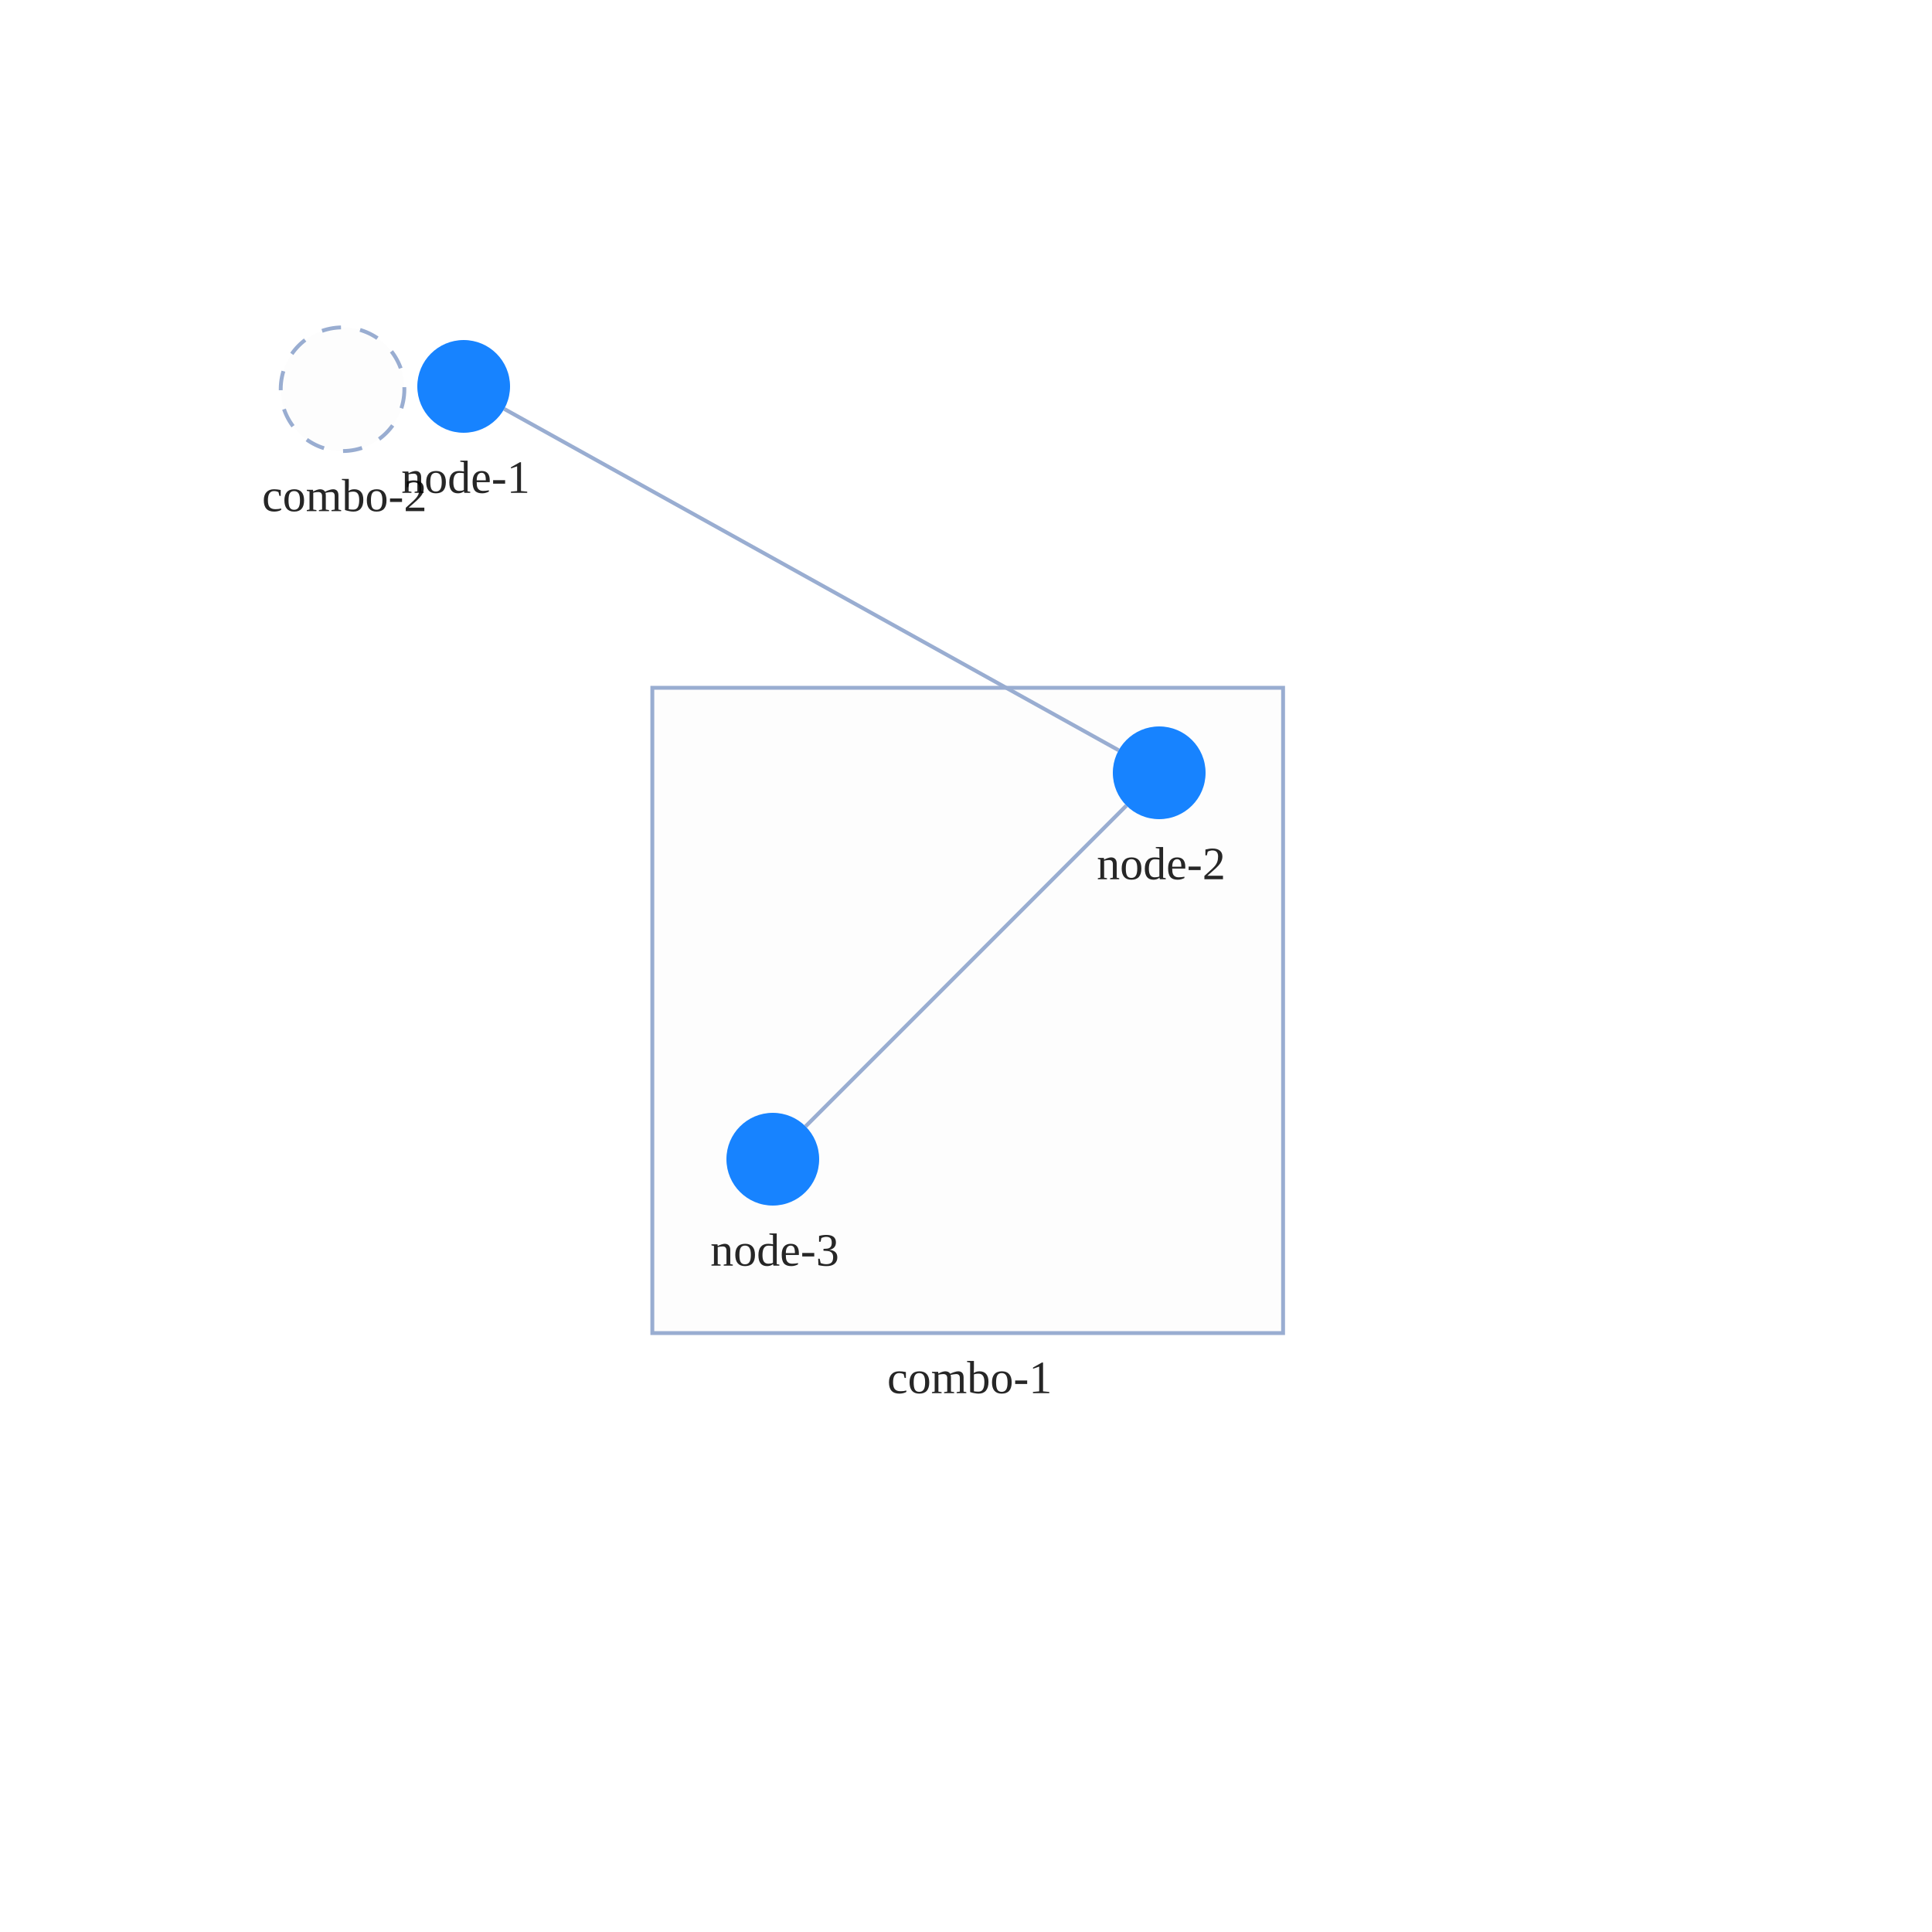
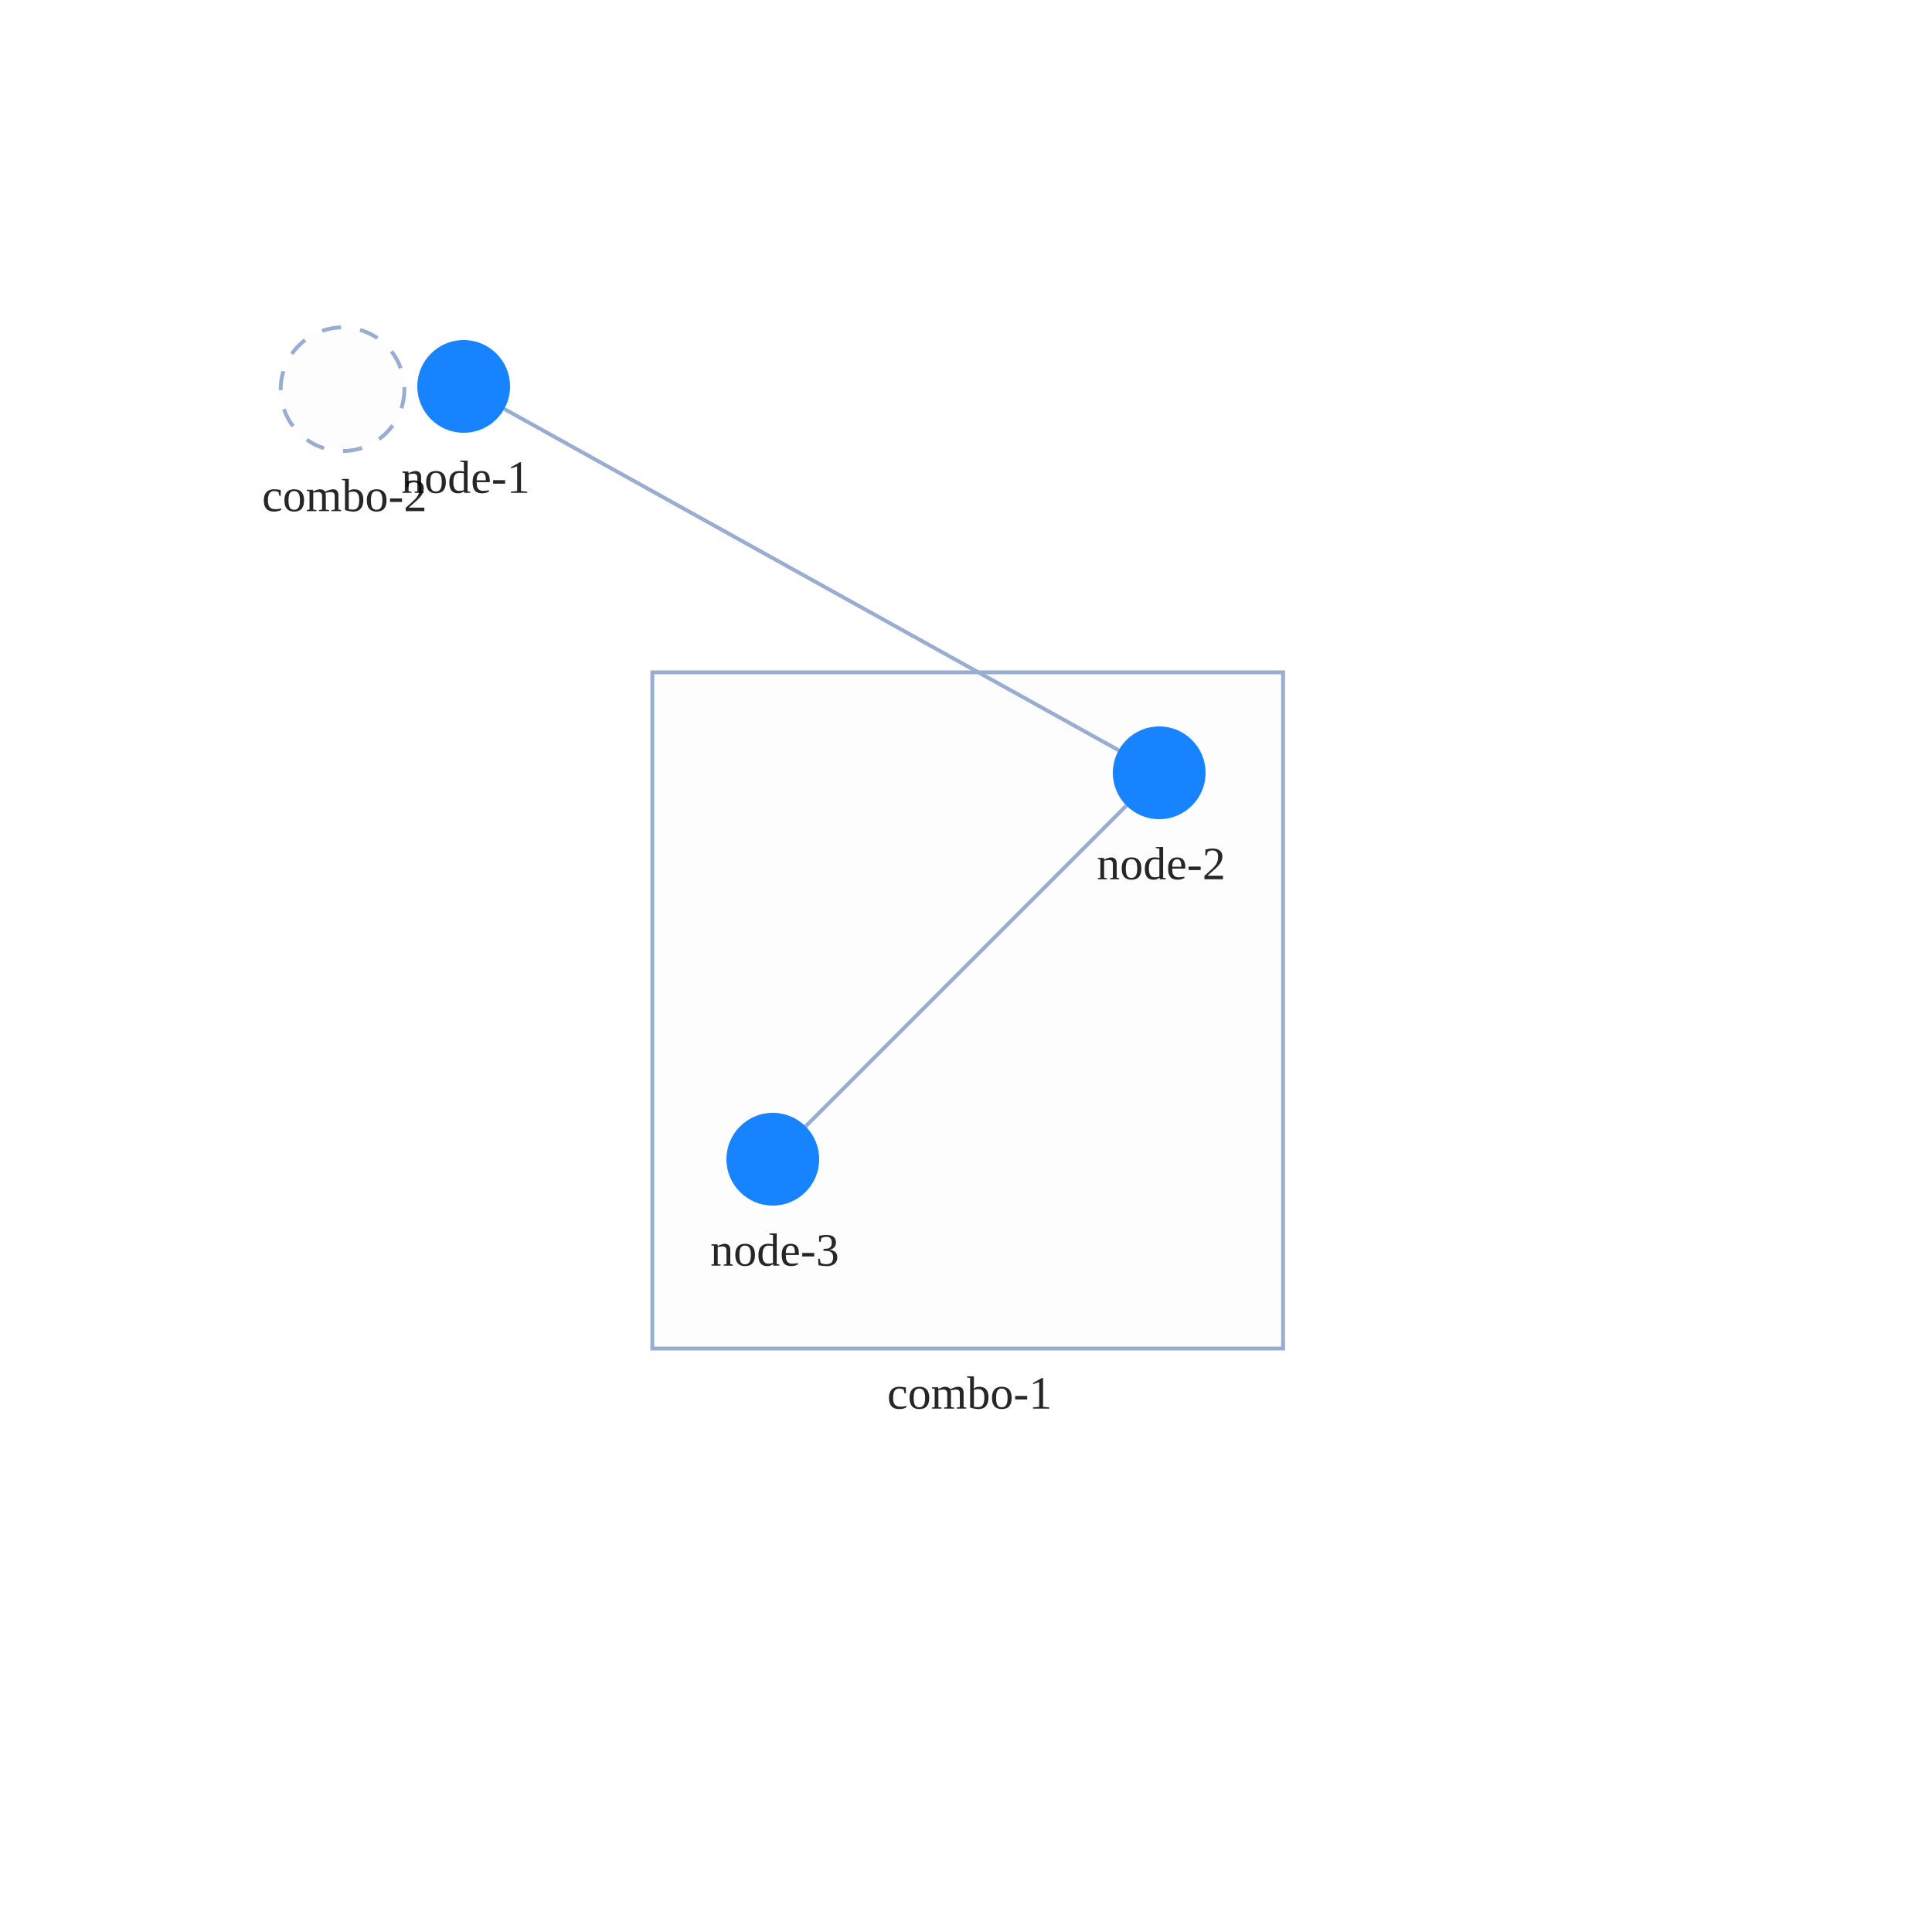
<svg xmlns="http://www.w3.org/2000/svg" width="500" height="500" style="background: transparent; position: absolute; outline: none;" color-interpolation-filters="sRGB" tabindex="1">
  <defs />
  <g id="g-svg-camera" transform="matrix(1,0,0,1,0,0)">
    <g id="g-root" fill="none" transform="matrix(1,0,0,1,0,0)">
      <g id="g-svg-7" fill="none" transform="matrix(1,0,0,1,0,0)">
        <g id="combo-2" fill="none" transform="matrix(1,0,0,1,88.64926,100.7293)">
          <g transform="matrix(1,0,0,1,0,0)">
            <circle id="key" fill="rgba(253,253,253,1)" transform="translate(-16,-16)" cx="16" cy="16" stroke-dasharray="5,5" stroke-width="1" stroke="rgba(153,173,209,1)" r="16" />
          </g>
          <g id="label" fill="none" transform="matrix(1,0,0,1,0,16)">
            <g transform="matrix(1,0,0,1,0,0)">
              <text id="text" fill="rgba(0,0,0,0.851)" dominant-baseline="central" paint-order="stroke" dx="0.5" dy="11.5px" font-size="12" text-anchor="middle">
                combo-2
              </text>
            </g>
          </g>
        </g>
        <g id="combo-1" fill="none" transform="matrix(1,0,0,1,250.44,261.5)">
-           <g transform="matrix(1,0,0,1,0,0)">
-             <path id="key" fill="rgba(253,253,253,1)" d="M 0,0 l 163.24,0 l 0,167 l-163.24 0 z" transform="translate(-81.62,-83.5)" stroke-dasharray="0,0" stroke-width="1" stroke="rgba(153,173,209,1)" width="163.24" height="167" />
-           </g>
-           <g id="label" fill="none" transform="matrix(1,0,0,1,0,83.5)">
+           <g id="label" fill="none" transform="matrix(1,0,0,1,0,87.5)">
+             <g transform="matrix(1,0,0,1,-25.44,0)">
+               <path id="background" fill="rgba(255,255,255,1)" d="M 0,0 l 51.88,0 l 0,23 l-51.88 0 z" opacity="0.75" stroke-width="0" width="51.88" height="23" />
+             </g>
            <g transform="matrix(1,0,0,1,0,0)">
              <text id="text" fill="rgba(0,0,0,0.851)" dominant-baseline="central" paint-order="stroke" dx="0.5" dy="11.5px" font-size="12" text-anchor="middle">
                combo-1
              </text>
            </g>
+           </g>
+           <g transform="matrix(1,0,0,1,0,0)">
+             <path id="key" fill="rgba(253,253,253,1)" d="M 0,0 l 163.24,0 l 0,175 l-163.24 0 z" transform="translate(-81.62,-87.5)" stroke-dasharray="0,0" stroke-width="1" stroke="rgba(153,173,209,1)" width="163.24" height="175" />
          </g>
        </g>
      </g>
      <g id="g-svg-6" fill="none" transform="matrix(1,0,0,1,0,0)">
        <g id="edge-1" fill="none" marker-start="false" marker-end="false" transform="matrix(1,0,0,1,0,0)">
          <g id="edge-1" fill="none" marker-start="false" marker-end="false" stroke="transparent" stroke-width="3" />
          <g transform="matrix(1,0,0,1,130.4899,105.8277)">
            <path id="key" fill="none" d="M 0,0 L 159.02,88.345" stroke-width="1" stroke="rgba(153,173,209,1)" />
            <path id="key" fill="none" d="M 0,0 L 159.02,88.345" stroke-width="3" stroke="transparent" />
          </g>
        </g>
        <g id="edge-2" fill="none" marker-start="false" marker-end="false" transform="matrix(1,0,0,1,0,0)">
          <g id="edge-2" fill="none" marker-start="false" marker-end="false" stroke="transparent" stroke-width="3" />
          <g transform="matrix(1,0,0,1,208.4853,208.4853)">
            <path id="key" fill="none" d="M 83.029,0 L 0,83.029" stroke-width="1" stroke="rgba(153,173,209,1)" />
            <path id="key" fill="none" d="M 83.029,0 L 0,83.029" stroke-width="3" stroke="transparent" />
          </g>
        </g>
      </g>
      <g id="g-svg-5" fill="none" transform="matrix(1,0,0,1,0,0)">
        <g id="node-1" fill="none" transform="matrix(1,0,0,1,120,100)">
          <g transform="matrix(1,0,0,1,0,0)">
            <circle id="key" fill="rgba(23,131,255,1)" transform="translate(-12,-12)" cx="12" cy="12" r="12" />
          </g>
          <g id="label" fill="none" transform="matrix(1,0,0,1,0,12)">
            <g transform="matrix(1,0,0,1,0,0)">
              <text id="text" fill="rgba(0,0,0,0.851)" dominant-baseline="central" paint-order="stroke" dx="0.5" dy="11.5px" font-size="12" text-anchor="middle">
                node-1
              </text>
            </g>
          </g>
        </g>
        <g id="node-2" fill="none" transform="matrix(1,0,0,1,300,200)">
          <g transform="matrix(1,0,0,1,0,0)">
            <circle id="key" fill="rgba(23,131,255,1)" transform="translate(-12,-12)" cx="12" cy="12" r="12" />
          </g>
          <g id="label" fill="none" transform="matrix(1,0,0,1,0,12)">
            <g transform="matrix(1,0,0,1,0,0)">
              <text id="text" fill="rgba(0,0,0,0.851)" dominant-baseline="central" paint-order="stroke" dx="0.5" dy="11.5px" font-size="12" text-anchor="middle">
                node-2
              </text>
            </g>
          </g>
        </g>
        <g id="node-3" fill="none" transform="matrix(1,0,0,1,200,300)">
          <g transform="matrix(1,0,0,1,0,0)">
            <circle id="key" fill="rgba(23,131,255,1)" transform="translate(-12,-12)" cx="12" cy="12" r="12" />
          </g>
          <g id="label" fill="none" transform="matrix(1,0,0,1,0,12)">
            <g transform="matrix(1,0,0,1,0,0)">
              <text id="text" fill="rgba(0,0,0,0.851)" dominant-baseline="central" paint-order="stroke" dx="0.5" dy="11.5px" font-size="12" text-anchor="middle">
                node-3
              </text>
            </g>
          </g>
        </g>
      </g>
    </g>
  </g>
</svg>
